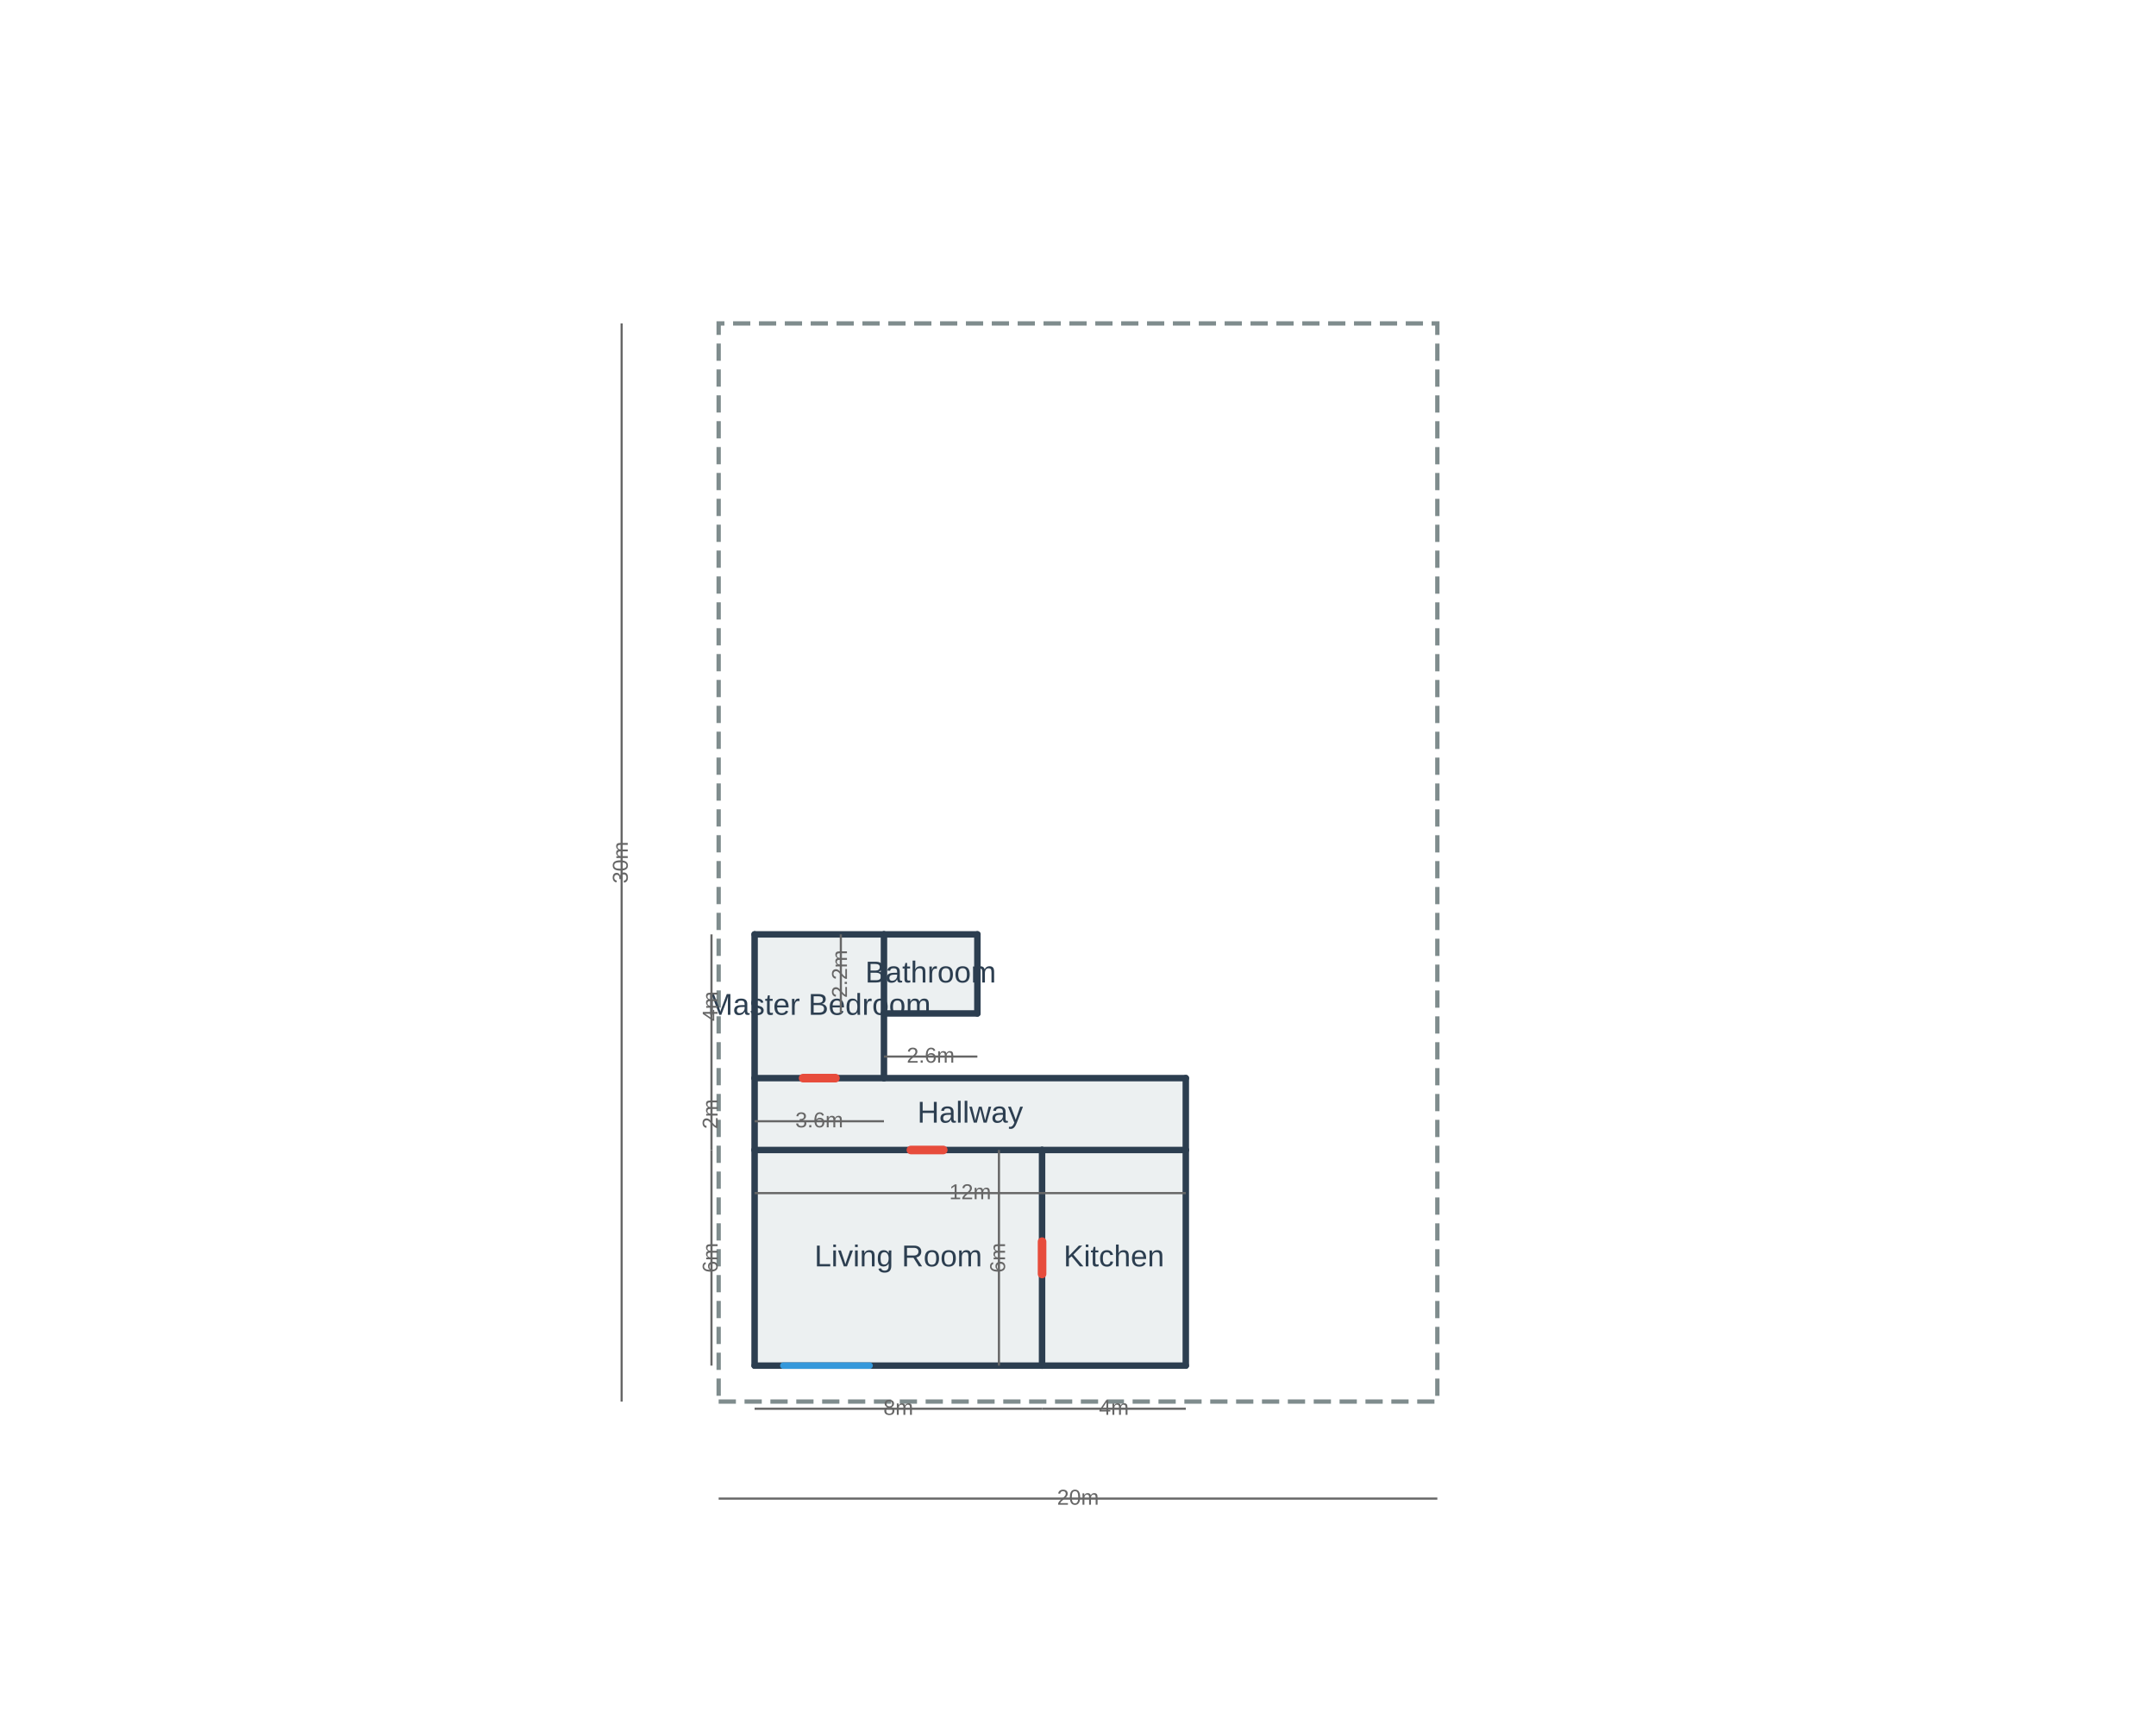
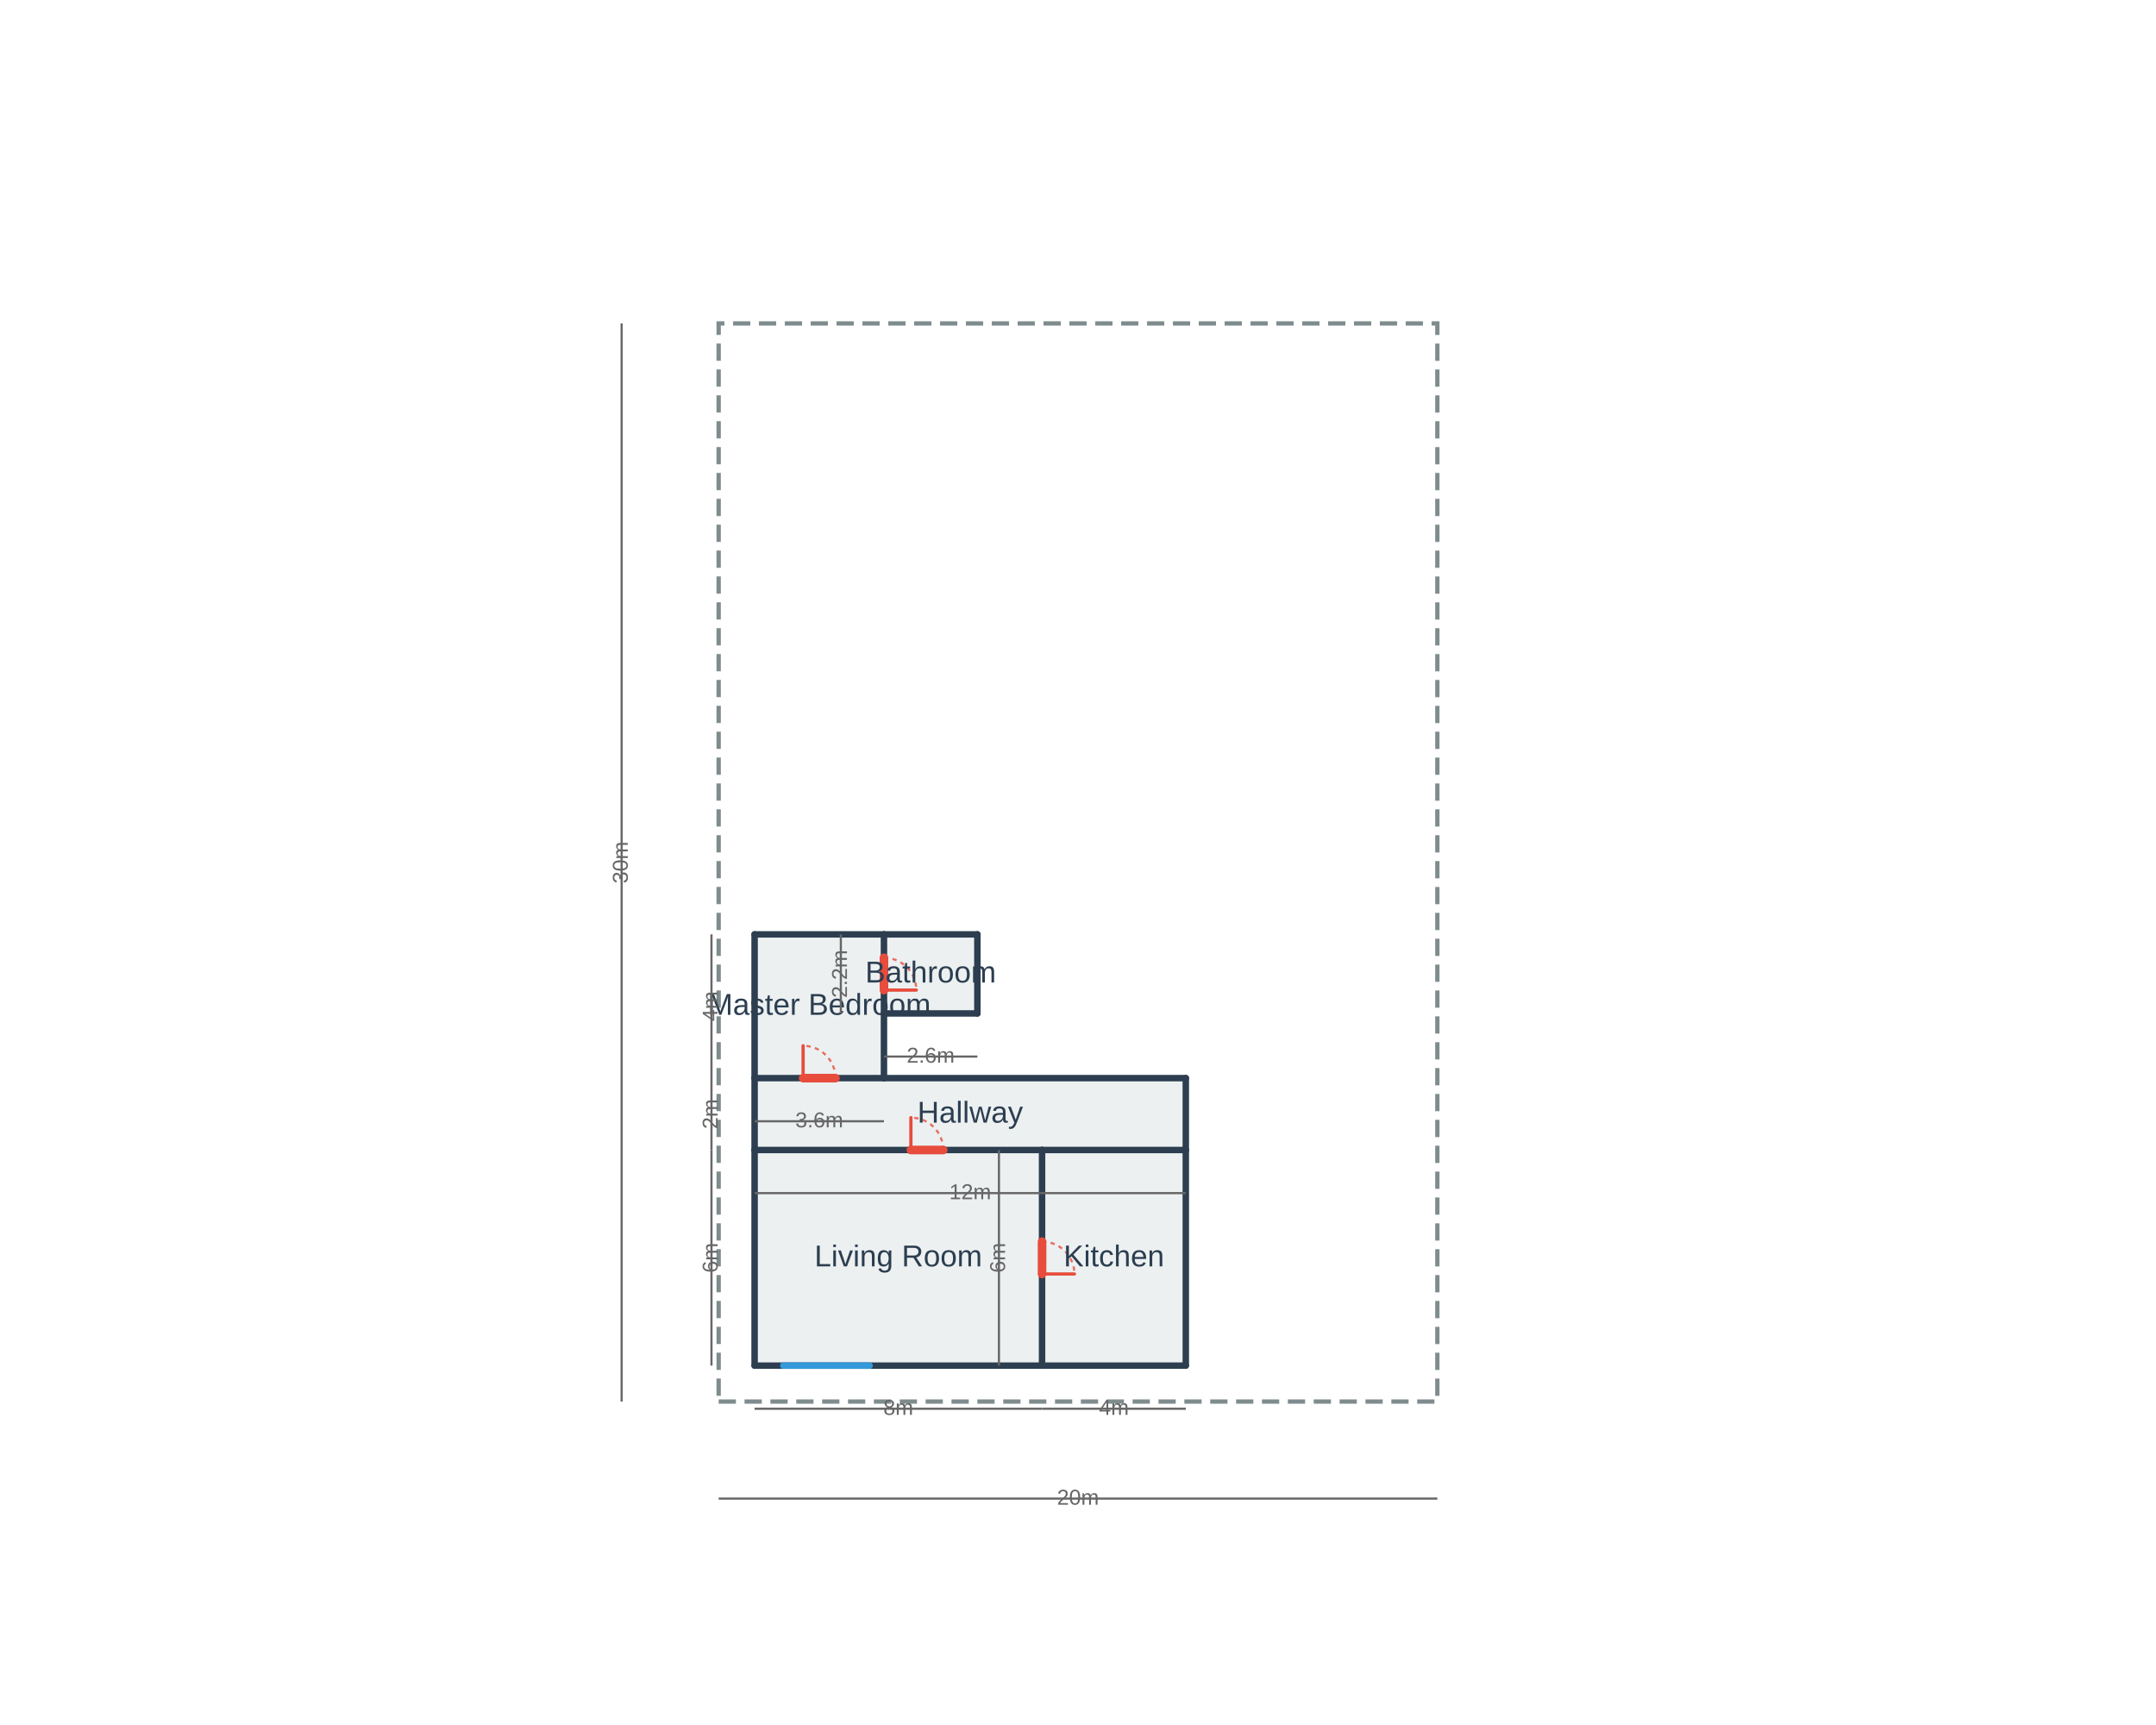
<svg xmlns="http://www.w3.org/2000/svg" width="1000" height="800" viewBox="0 0 1000 800">
  <defs>
    <style>
      .room-label { font-family: Arial, sans-serif; font-weight: 500; }
    </style>
  </defs>
  <rect width="1000" height="800" fill="#ffffff" />
  <path d="M 333.33 650.00 L 666.67 650.00 L 666.67 150.00 L 333.33 150.00 Z" fill="none" stroke="#7f8c8d" stroke-width="2" stroke-dasharray="8,4" />
  <path d="M 350.00 633.33 L 483.33 633.33 L 483.33 533.33 L 350.00 533.33 Z" fill="#ecf0f1" stroke="#bdc3c7" stroke-width="1" />
  <path d="M 483.33 633.33 L 550.00 633.33 L 550.00 533.33 L 483.33 533.33 Z" fill="#ecf0f1" stroke="#bdc3c7" stroke-width="1" />
  <path d="M 350.00 533.33 L 550.00 533.33 L 550.00 500.00 L 350.00 500.00 Z" fill="#ecf0f1" stroke="#bdc3c7" stroke-width="1" />
  <path d="M 350.00 500.00 L 410.00 500.00 L 410.00 433.33 L 350.00 433.33 Z" fill="#ecf0f1" stroke="#bdc3c7" stroke-width="1" />
  <path d="M 410.00 470.00 L 453.33 470.00 L 453.33 433.33 L 410.00 433.33 Z" fill="#ecf0f1" stroke="#bdc3c7" stroke-width="1" />
  <line x1="483.33" y1="633.33" x2="483.33" y2="533.33" stroke="#2c3e50" stroke-width="3" stroke-linecap="round" />
  <line x1="350.00" y1="533.33" x2="483.33" y2="533.33" stroke="#2c3e50" stroke-width="3" stroke-linecap="round" />
  <line x1="483.33" y1="533.33" x2="550.00" y2="533.33" stroke="#2c3e50" stroke-width="3" stroke-linecap="round" />
  <line x1="350.00" y1="500.00" x2="410.00" y2="500.00" stroke="#2c3e50" stroke-width="3" stroke-linecap="round" />
  <line x1="410.00" y1="470.00" x2="410.00" y2="433.33" stroke="#2c3e50" stroke-width="3" stroke-linecap="round" />
  <line x1="350.00" y1="633.33" x2="483.33" y2="633.33" stroke="#2c3e50" stroke-width="3" stroke-linecap="round" />
  <line x1="350.00" y1="633.33" x2="350.00" y2="533.33" stroke="#2c3e50" stroke-width="3" stroke-linecap="round" />
  <line x1="483.33" y1="633.33" x2="550.00" y2="633.33" stroke="#2c3e50" stroke-width="3" stroke-linecap="round" />
  <line x1="550.00" y1="633.33" x2="550.00" y2="533.33" stroke="#2c3e50" stroke-width="3" stroke-linecap="round" />
  <line x1="550.00" y1="533.33" x2="550.00" y2="500.00" stroke="#2c3e50" stroke-width="3" stroke-linecap="round" />
  <line x1="410.00" y1="500.00" x2="550.00" y2="500.00" stroke="#2c3e50" stroke-width="3" stroke-linecap="round" />
  <line x1="350.00" y1="533.33" x2="350.00" y2="500.00" stroke="#2c3e50" stroke-width="3" stroke-linecap="round" />
  <line x1="410.00" y1="500.00" x2="410.00" y2="470.00" stroke="#2c3e50" stroke-width="3" stroke-linecap="round" />
  <line x1="350.00" y1="433.33" x2="410.00" y2="433.33" stroke="#2c3e50" stroke-width="3" stroke-linecap="round" />
  <line x1="350.00" y1="500.00" x2="350.00" y2="433.33" stroke="#2c3e50" stroke-width="3" stroke-linecap="round" />
  <line x1="410.00" y1="470.00" x2="453.33" y2="470.00" stroke="#2c3e50" stroke-width="3" stroke-linecap="round" />
  <line x1="453.33" y1="470.00" x2="453.33" y2="433.33" stroke="#2c3e50" stroke-width="3" stroke-linecap="round" />
  <line x1="410.00" y1="433.33" x2="453.33" y2="433.33" stroke="#2c3e50" stroke-width="3" stroke-linecap="round" />
  <line x1="422.50" y1="533.33" x2="437.50" y2="533.33" stroke="#e74c3c" stroke-width="4" stroke-linecap="round" />
+   <line class="door-leaf" x1="422.50" y1="533.33" x2="422.50" y2="518.33" stroke="#e74c3c" stroke-width="1.5" stroke-linecap="round" />
+   <path class="door-swing" d="M 437.50 533.33 A 15.00 15.00 0 0 0 422.50 518.33" fill="none" stroke="#e74c3c" stroke-width="1" stroke-dasharray="2,2" opacity="0.8" />
  <line x1="483.33" y1="590.83" x2="483.33" y2="575.83" stroke="#e74c3c" stroke-width="4" stroke-linecap="round" />
+   <line class="door-leaf" x1="483.33" y1="590.83" x2="498.33" y2="590.83" stroke="#e74c3c" stroke-width="1.5" stroke-linecap="round" />
+   <path class="door-swing" d="M 483.33 575.83 A 15.00 15.00 0 0 1 498.33 590.83" fill="none" stroke="#e74c3c" stroke-width="1" stroke-dasharray="2,2" opacity="0.8" />
  <line x1="372.50" y1="500.00" x2="387.50" y2="500.00" stroke="#e74c3c" stroke-width="4" stroke-linecap="round" />
+   <line class="door-leaf" x1="372.50" y1="500.00" x2="372.50" y2="485.00" stroke="#e74c3c" stroke-width="1.5" stroke-linecap="round" />
+   <path class="door-swing" d="M 387.50 500.00 A 15.00 15.00 0 0 0 372.50 485.00" fill="none" stroke="#e74c3c" stroke-width="1" stroke-dasharray="2,2" opacity="0.8" />
+   <line x1="410.00" y1="459.17" x2="410.00" y2="444.17" stroke="#e74c3c" stroke-width="4" stroke-linecap="round" />
+   <line class="door-leaf" x1="410.00" y1="459.17" x2="425.00" y2="459.17" stroke="#e74c3c" stroke-width="1.5" stroke-linecap="round" />
+   <path class="door-swing" d="M 410.00 444.17 A 15.00 15.00 0 0 1 425.00 459.17" fill="none" stroke="#e74c3c" stroke-width="1" stroke-dasharray="2,2" opacity="0.8" />
  <line x1="363.33" y1="633.33" x2="403.33" y2="633.33" stroke="#3498db" stroke-width="3" stroke-linecap="round" />
  <text x="416.67" y="583.33" font-size="14" fill="#2c3e50" text-anchor="middle" dominant-baseline="middle" font-family="Arial, sans-serif">Living Room</text>
  <text x="516.67" y="583.33" font-size="14" fill="#2c3e50" text-anchor="middle" dominant-baseline="middle" font-family="Arial, sans-serif">Kitchen</text>
  <text x="450.00" y="516.67" font-size="14" fill="#2c3e50" text-anchor="middle" dominant-baseline="middle" font-family="Arial, sans-serif">Hallway</text>
  <text x="380.00" y="466.67" font-size="14" fill="#2c3e50" text-anchor="middle" dominant-baseline="middle" font-family="Arial, sans-serif">Master Bedroom</text>
  <text x="431.67" y="451.67" font-size="14" fill="#2c3e50" text-anchor="middle" dominant-baseline="middle" font-family="Arial, sans-serif">Bathroom</text>
  <line x1="350.00" y1="653.33" x2="483.33" y2="653.33" stroke="#666666" stroke-width="1" />
  <text x="416.67" y="653.33" font-size="10" fill="#666666" text-anchor="middle" dominant-baseline="middle" font-family="Arial, sans-serif">8m</text>
  <line x1="330.00" y1="633.33" x2="330.00" y2="533.33" stroke="#666666" stroke-width="1" />
  <text x="330.00" y="583.33" font-size="10" fill="#666666" text-anchor="middle" dominant-baseline="middle" font-family="Arial, sans-serif" transform="rotate(-90, 330.00, 583.33)">6m</text>
  <line x1="483.33" y1="653.33" x2="550.00" y2="653.33" stroke="#666666" stroke-width="1" />
  <text x="516.67" y="653.33" font-size="10" fill="#666666" text-anchor="middle" dominant-baseline="middle" font-family="Arial, sans-serif">4m</text>
  <line x1="463.33" y1="633.33" x2="463.33" y2="533.33" stroke="#666666" stroke-width="1" />
  <text x="463.33" y="583.33" font-size="10" fill="#666666" text-anchor="middle" dominant-baseline="middle" font-family="Arial, sans-serif" transform="rotate(-90, 463.33, 583.33)">6m</text>
  <line x1="350.00" y1="553.33" x2="550.00" y2="553.33" stroke="#666666" stroke-width="1" />
  <text x="450.00" y="553.33" font-size="10" fill="#666666" text-anchor="middle" dominant-baseline="middle" font-family="Arial, sans-serif">12m</text>
  <line x1="330.00" y1="533.33" x2="330.00" y2="500.00" stroke="#666666" stroke-width="1" />
  <text x="330.00" y="516.67" font-size="10" fill="#666666" text-anchor="middle" dominant-baseline="middle" font-family="Arial, sans-serif" transform="rotate(-90, 330.00, 516.67)">2m</text>
  <line x1="350.00" y1="520.00" x2="410.00" y2="520.00" stroke="#666666" stroke-width="1" />
  <text x="380.00" y="520.00" font-size="10" fill="#666666" text-anchor="middle" dominant-baseline="middle" font-family="Arial, sans-serif">3.6m</text>
  <line x1="330.00" y1="500.00" x2="330.00" y2="433.33" stroke="#666666" stroke-width="1" />
  <text x="330.00" y="466.67" font-size="10" fill="#666666" text-anchor="middle" dominant-baseline="middle" font-family="Arial, sans-serif" transform="rotate(-90, 330.00, 466.67)">4m</text>
  <line x1="410.00" y1="490.00" x2="453.33" y2="490.00" stroke="#666666" stroke-width="1" />
  <text x="431.67" y="490.00" font-size="10" fill="#666666" text-anchor="middle" dominant-baseline="middle" font-family="Arial, sans-serif">2.6m</text>
  <line x1="390.00" y1="470.00" x2="390.00" y2="433.33" stroke="#666666" stroke-width="1" />
  <text x="390.00" y="451.67" font-size="10" fill="#666666" text-anchor="middle" dominant-baseline="middle" font-family="Arial, sans-serif" transform="rotate(-90, 390.00, 451.67)">2.2m</text>
  <line x1="333.33" y1="695.00" x2="666.67" y2="695.00" stroke="#666666" stroke-width="1" />
  <text x="500.00" y="695.00" font-size="10" fill="#666666" text-anchor="middle" dominant-baseline="middle" font-family="Arial, sans-serif">20m</text>
  <line x1="288.33" y1="650.00" x2="288.33" y2="150.00" stroke="#666666" stroke-width="1" />
  <text x="288.33" y="400.00" font-size="10" fill="#666666" text-anchor="middle" dominant-baseline="middle" font-family="Arial, sans-serif" transform="rotate(-90, 288.33, 400.00)">30m</text>
</svg>
